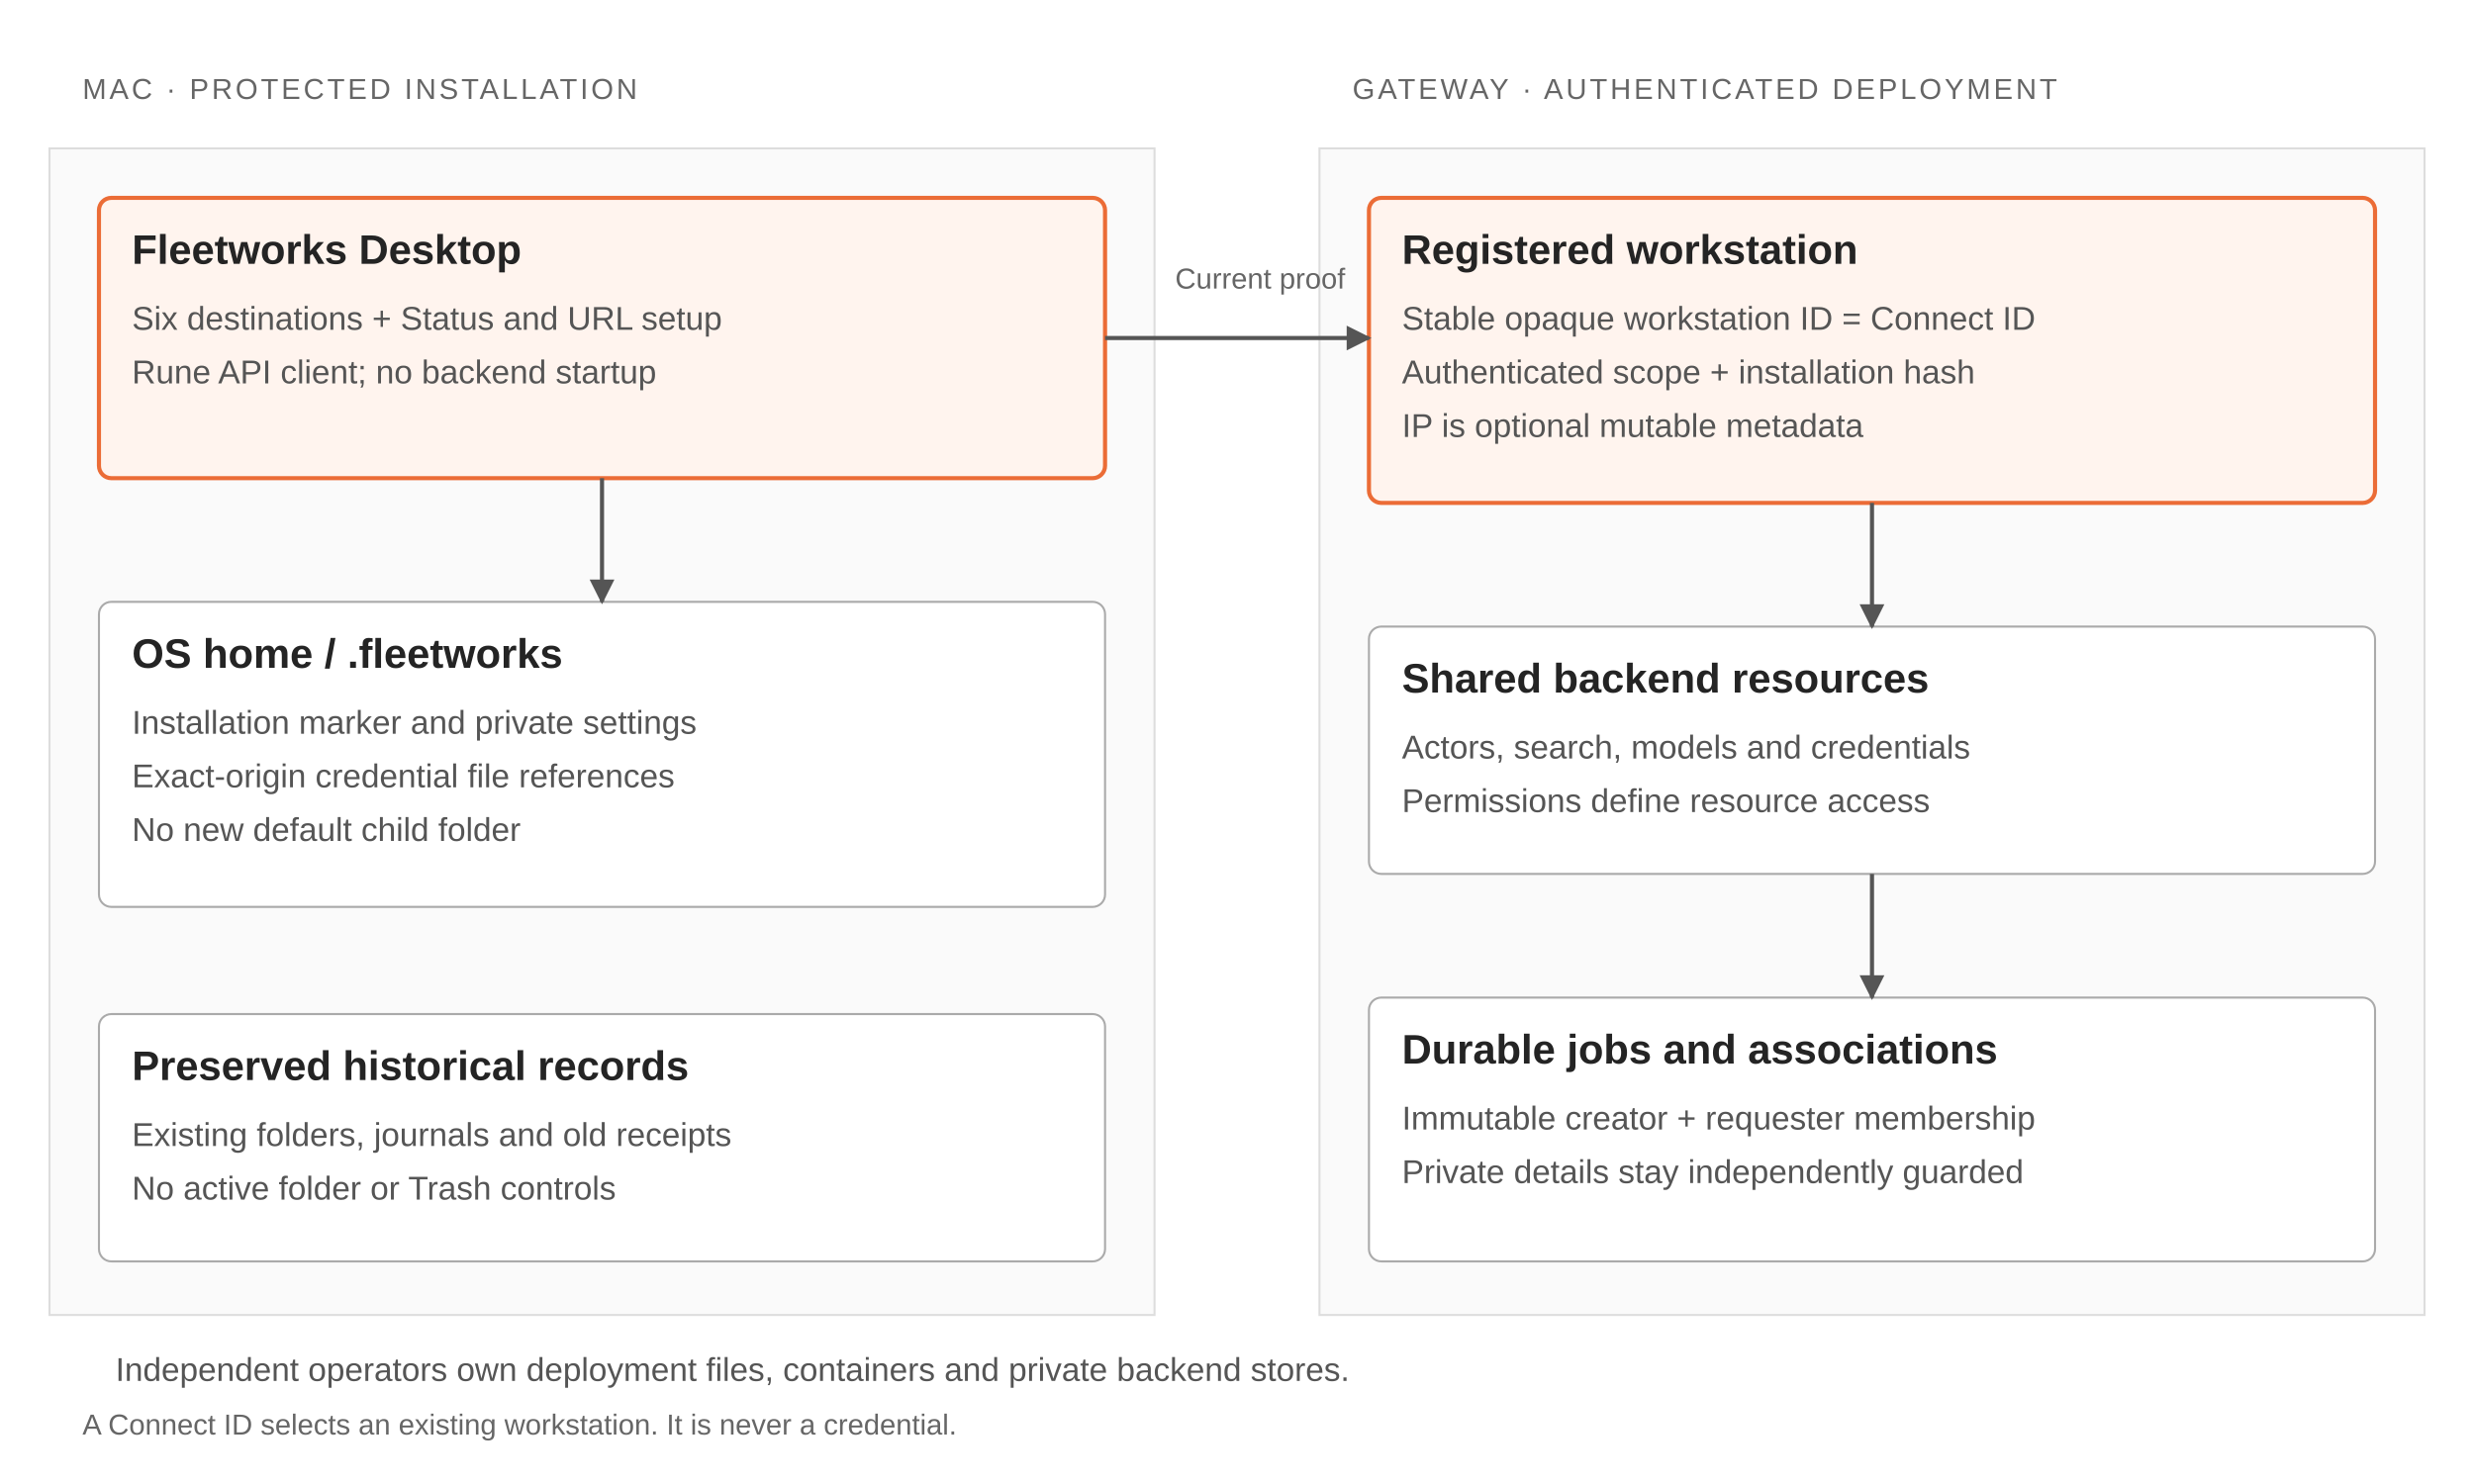
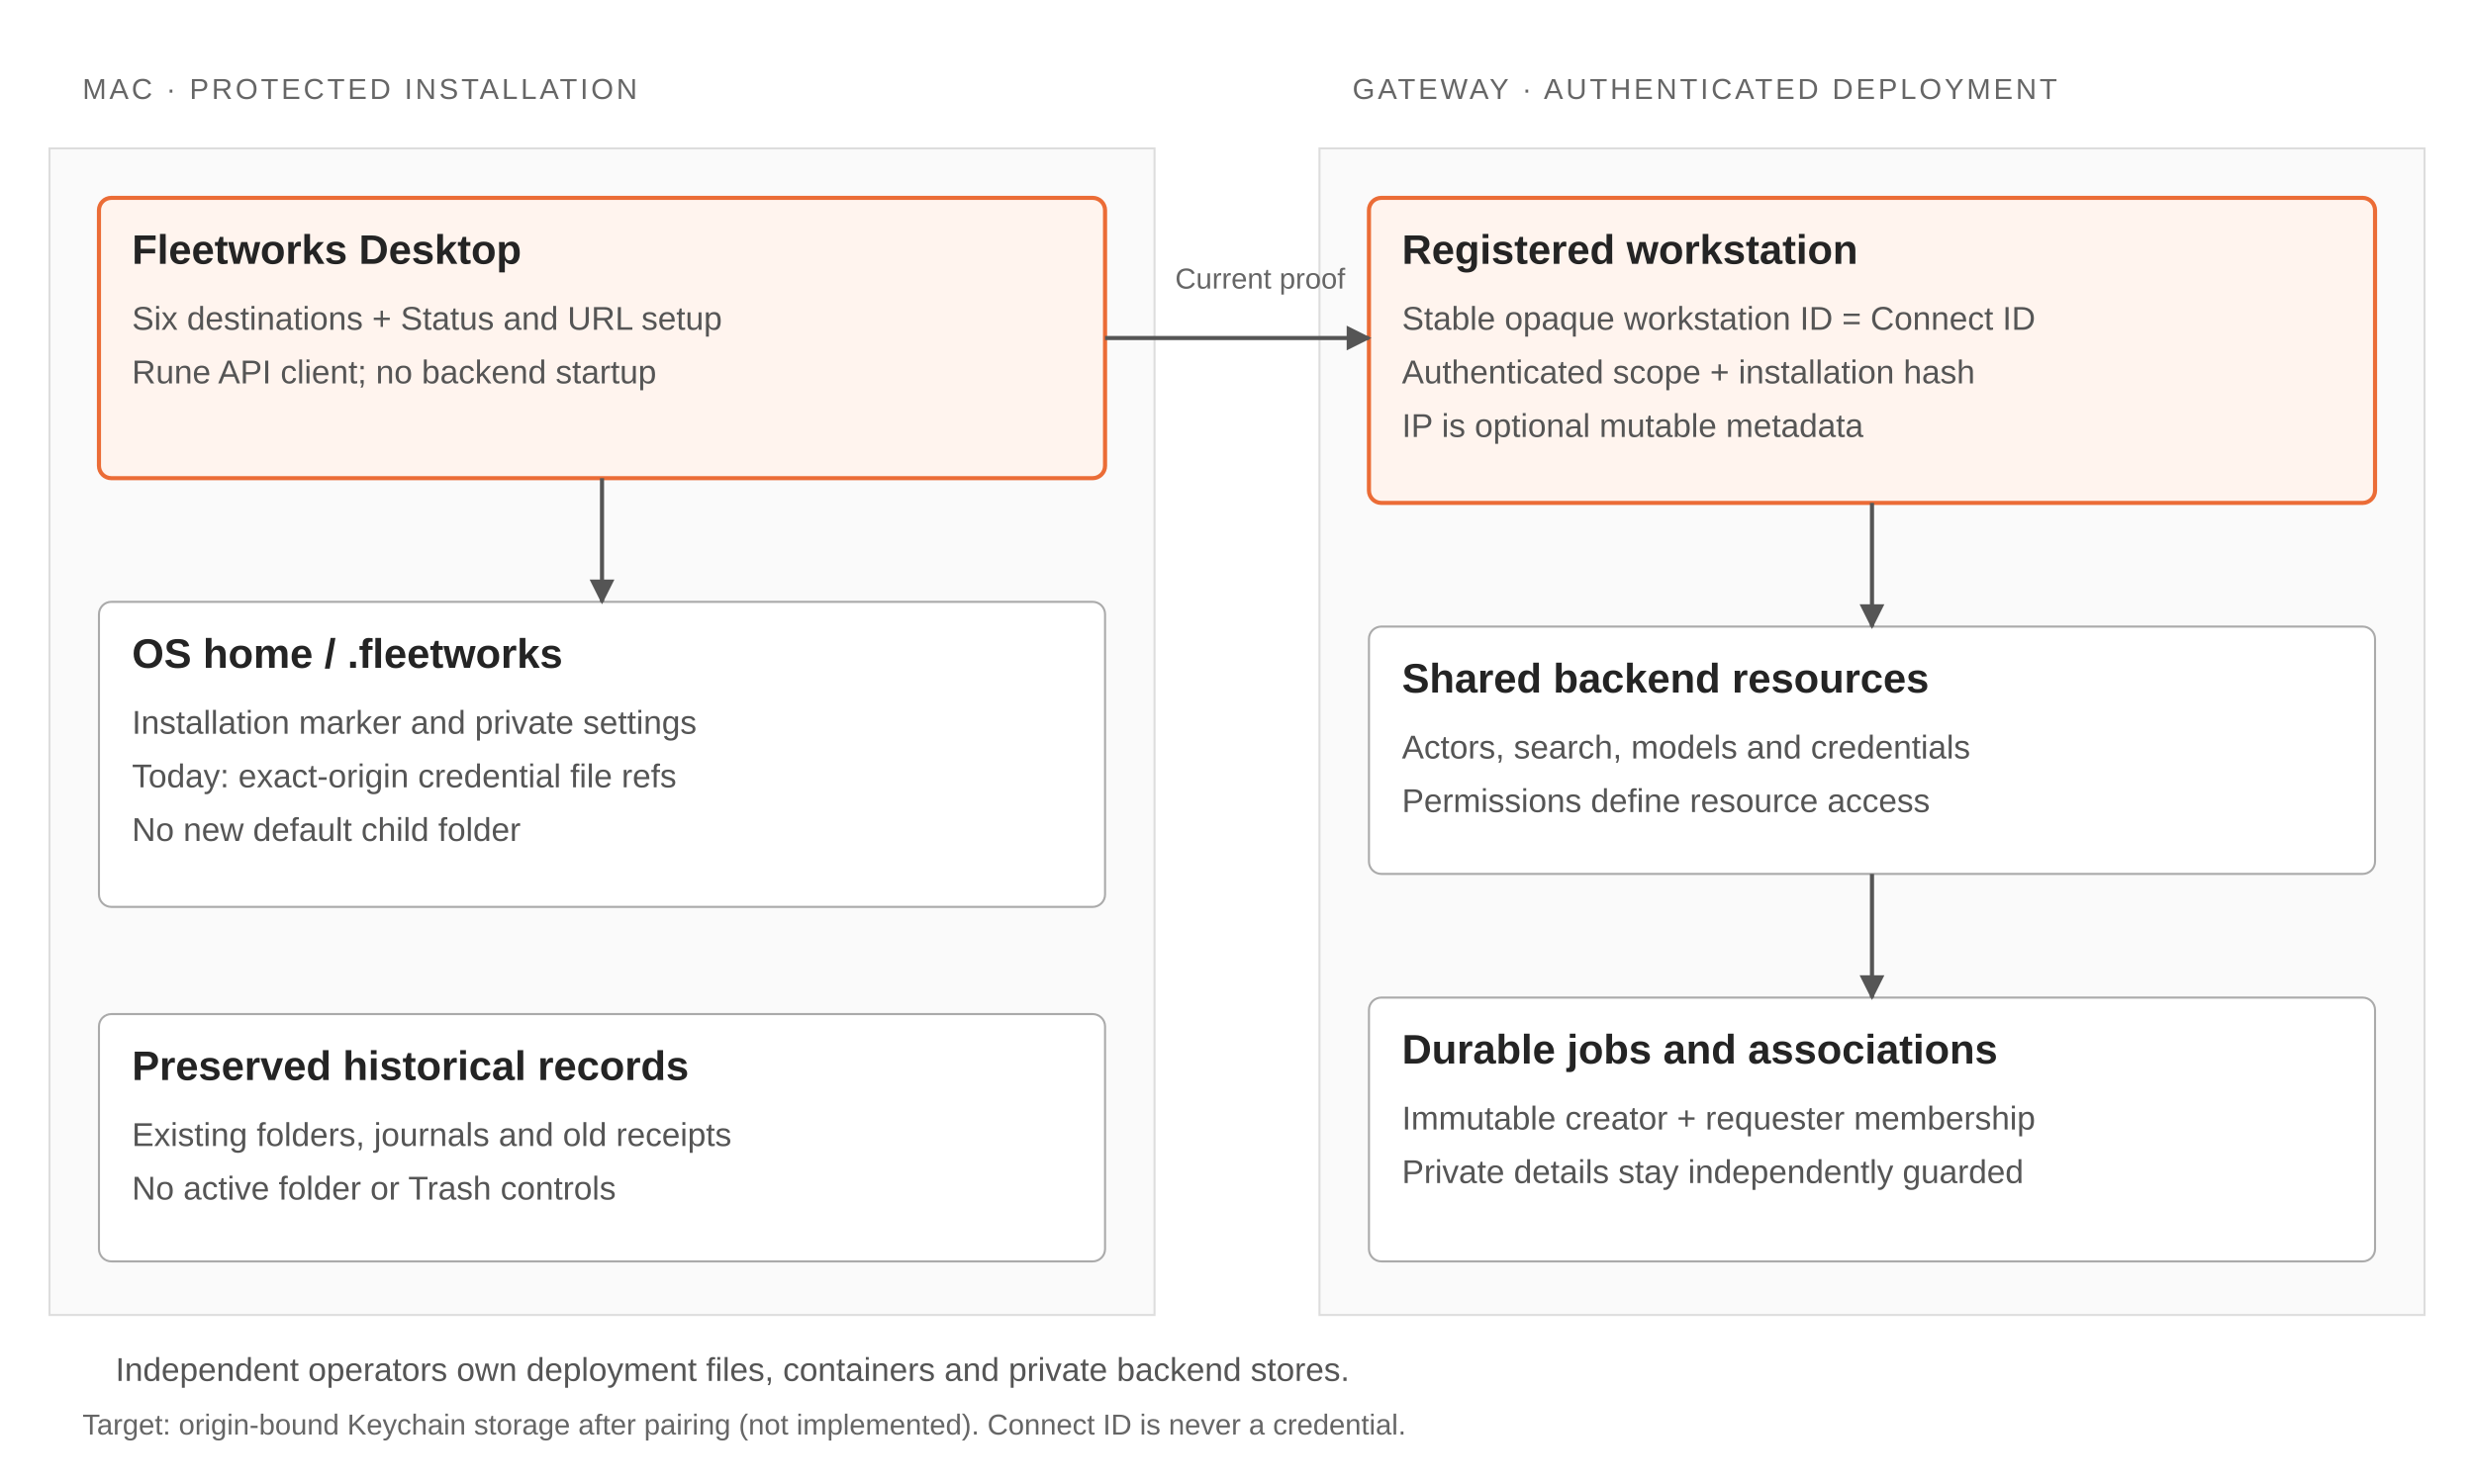
<svg xmlns="http://www.w3.org/2000/svg" viewBox="0 0 1200 720" role="img" aria-labelledby="workspace-title workspace-desc">
  <style>text{font-family:Geist,Arial,sans-serif;fill:#242424}.zone{font-size:14px;letter-spacing:1.4px;fill:#666}.label{font-size:20px;font-weight:600}.note{font-size:16px;fill:#555}.small{font-size:14px;fill:#666}.node{fill:#fff;stroke:#aaa;stroke-width:1}.focus{fill:#fff4ee;stroke:#eb6c36;stroke-width:2}.wire{fill:none;stroke:#555;stroke-width:2;marker-end:url(#arrow)}.lane{fill:#fafafa;stroke:#ddd;stroke-width:1}</style>
  <defs>
    <marker id="arrow" viewBox="0 0 10 10" refX="9" refY="5" markerWidth="6" markerHeight="6" orient="auto">
      <path d="M 0 0 L 10 5 L 0 10 z" fill="#555" />
    </marker>
  </defs>
  <rect width="1200" height="720" fill="#fff" />
  <rect x="24" y="72" width="536" height="566" class="lane" />
  <rect x="640" y="72" width="536" height="566" class="lane" />
  <text x="40" y="48" class="zone">MAC · PROTECTED INSTALLATION</text>
  <text x="656" y="48" class="zone">GATEWAY · AUTHENTICATED DEPLOYMENT</text>
  <rect x="48" y="96" width="488" height="136" rx="6" class="focus" />
  <text x="64" y="128" class="label">Fleetworks Desktop</text>
  <text x="64" y="160" class="note">Six destinations + Status and URL setup</text>
  <text x="64" y="186" class="note">Rune API client; no backend startup</text>
  <rect x="48" y="292" width="488" height="148" rx="6" class="node" />
  <text x="64" y="324" class="label">OS home / .fleetworks</text>
  <text x="64" y="356" class="note">Installation marker and private settings</text>
-   <text x="64" y="382" class="note">Exact-origin credential file references</text>
+   <text x="64" y="382" class="note">Today: exact-origin credential file refs</text>
  <text x="64" y="408" class="note">No new default child folder</text>
  <rect x="48" y="492" width="488" height="120" rx="6" class="node" />
  <text x="64" y="524" class="label">Preserved historical records</text>
  <text x="64" y="556" class="note">Existing folders, journals and old receipts</text>
  <text x="64" y="582" class="note">No active folder or Trash controls</text>
  <rect x="664" y="96" width="488" height="148" rx="6" class="focus" />
  <text x="680" y="128" class="label">Registered workstation</text>
  <text x="680" y="160" class="note">Stable opaque workstation ID = Connect ID</text>
  <text x="680" y="186" class="note">Authenticated scope + installation hash</text>
  <text x="680" y="212" class="note">IP is optional mutable metadata</text>
  <rect x="664" y="304" width="488" height="120" rx="6" class="node" />
  <text x="680" y="336" class="label">Shared backend resources</text>
  <text x="680" y="368" class="note">Actors, search, models and credentials</text>
  <text x="680" y="394" class="note">Permissions define resource access</text>
  <rect x="664" y="484" width="488" height="128" rx="6" class="node" />
  <text x="680" y="516" class="label">Durable jobs and associations</text>
  <text x="680" y="548" class="note">Immutable creator + requester membership</text>
  <text x="680" y="574" class="note">Private details stay independently guarded</text>
  <path d="M 536 164 H 664" class="wire" />
  <path d="M 292 232 V 292" class="wire" />
  <path d="M 908 244 V 304" class="wire" />
  <path d="M 908 424 V 484" class="wire" />
  <text x="570" y="140" class="small">Current proof</text>
  <text x="56" y="670" class="note">Independent operators own deployment files, containers and private backend stores.</text>
-   <text x="40" y="696" class="small">A Connect ID selects an existing workstation. It is never a credential.</text>
+   <text x="40" y="696" class="small">Target: origin-bound Keychain storage after pairing (not implemented). Connect ID is never a credential.</text>
</svg>
